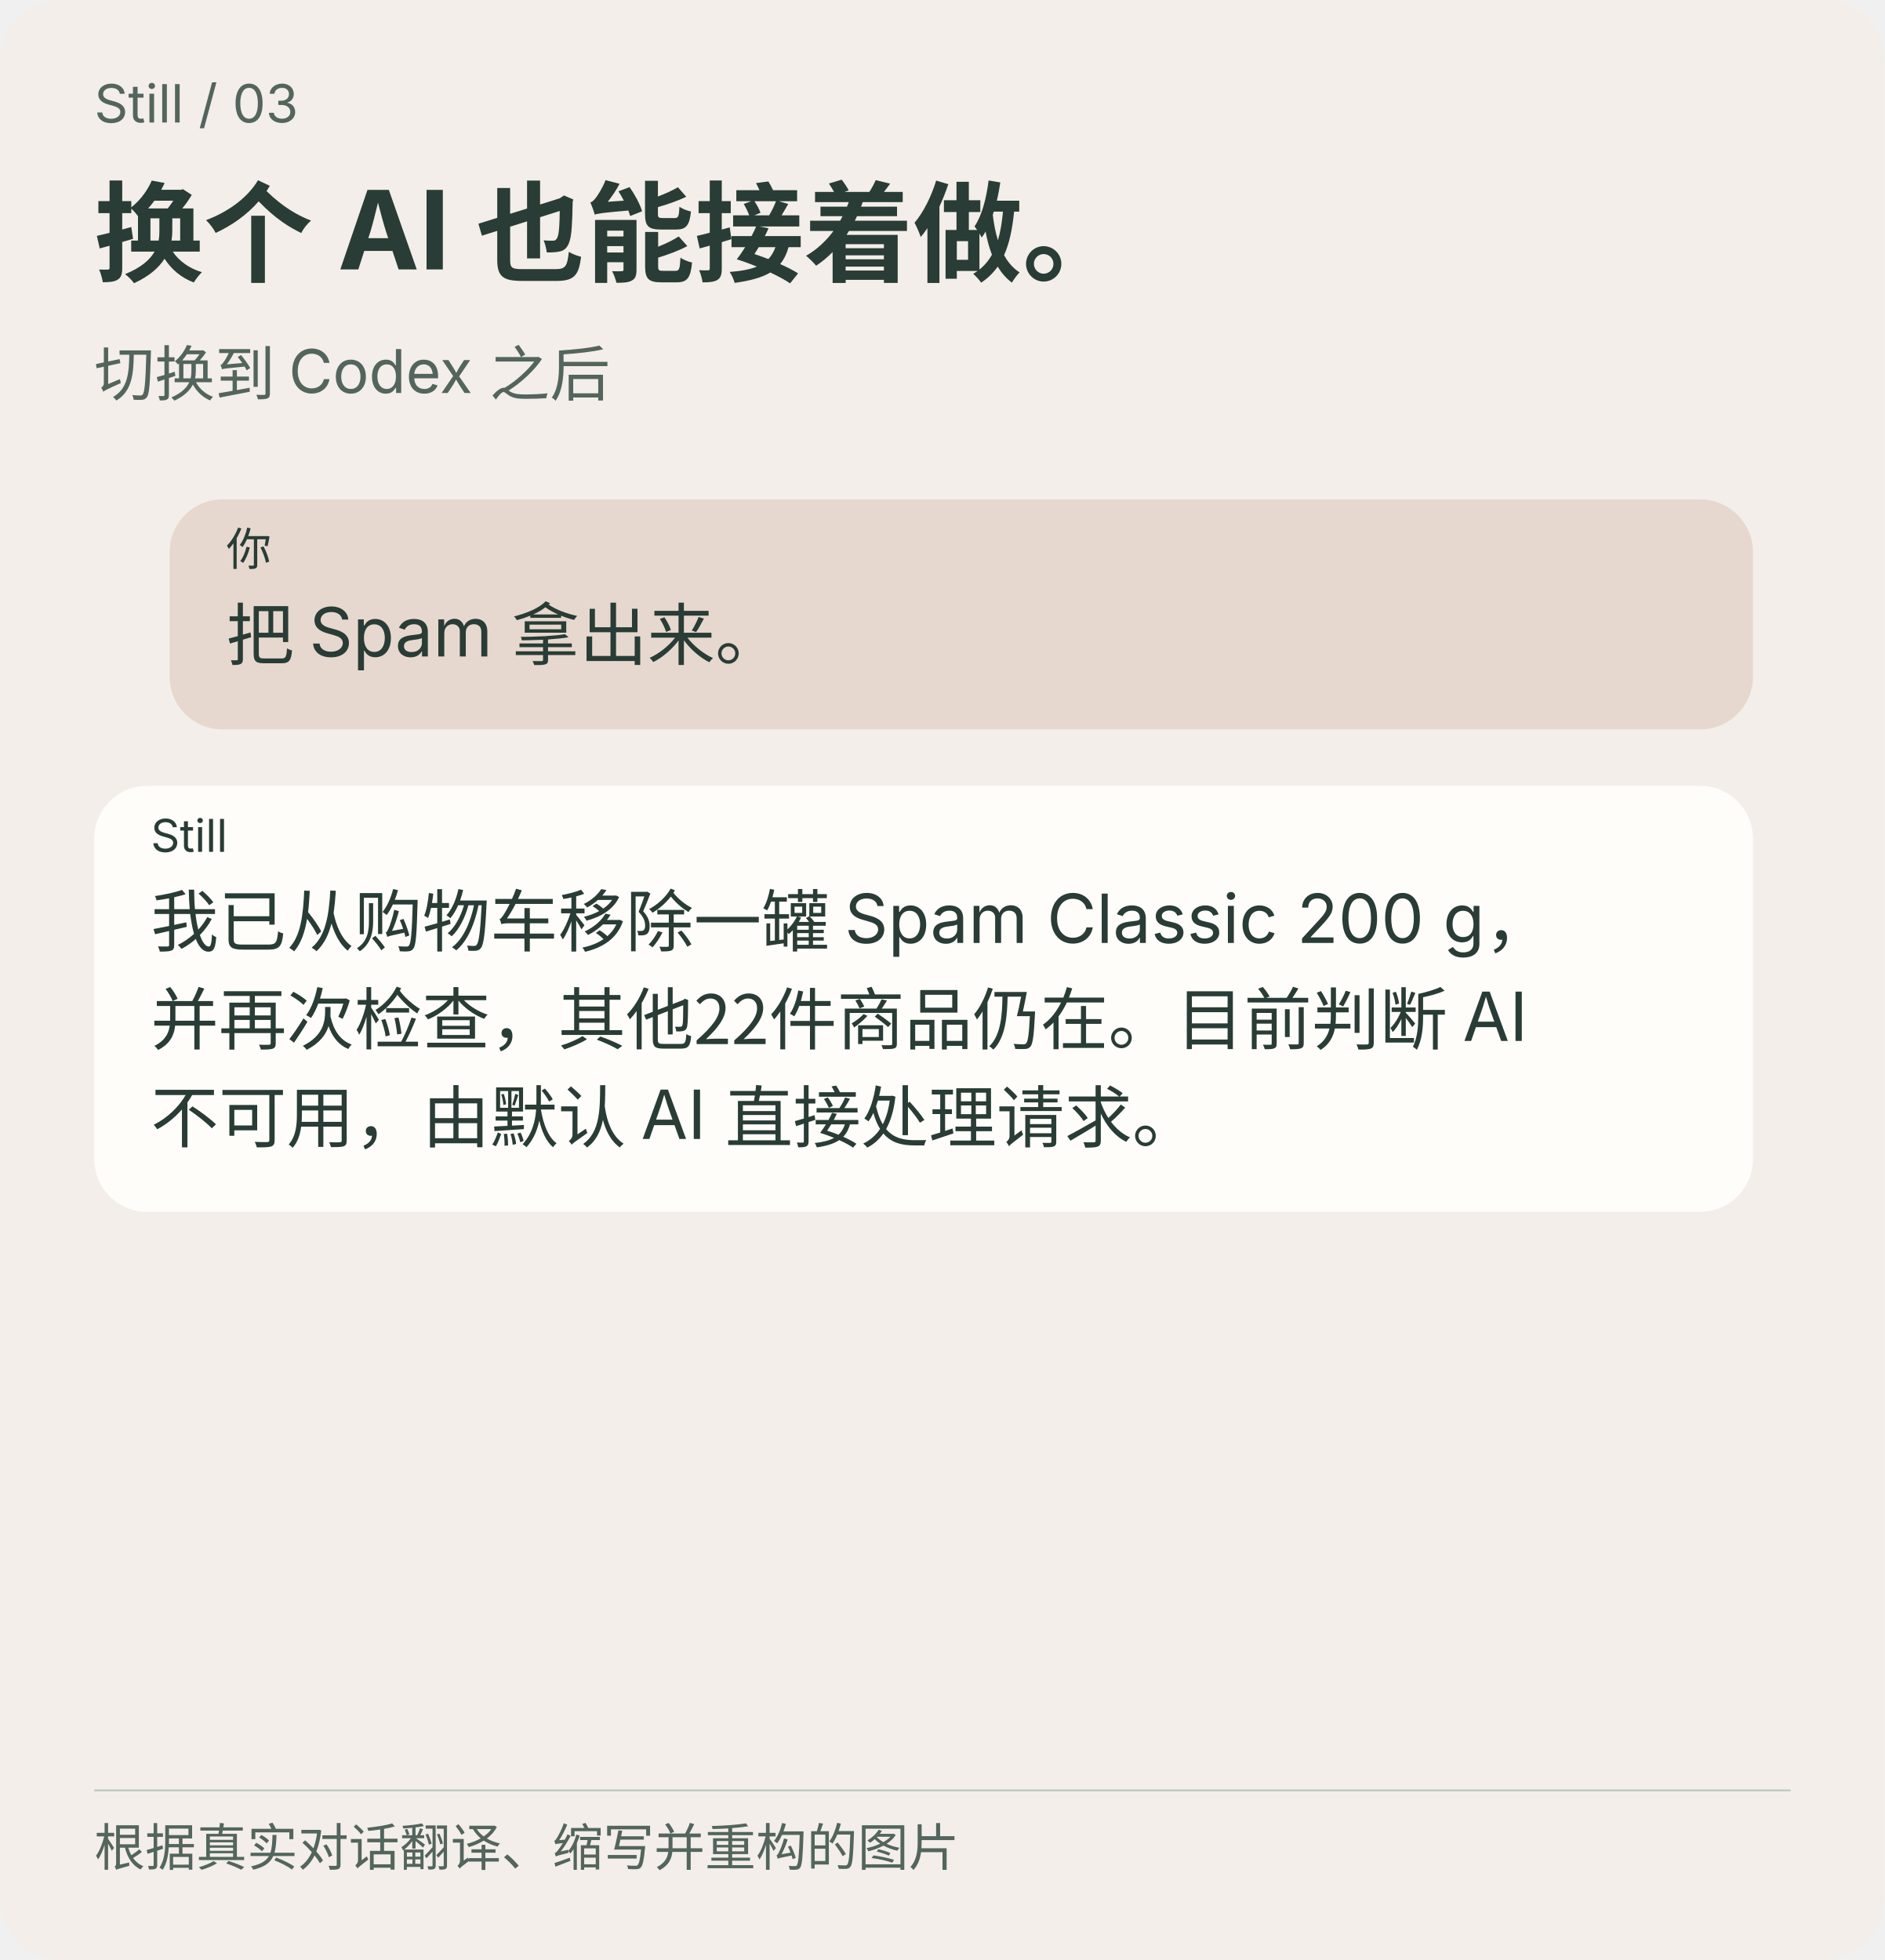
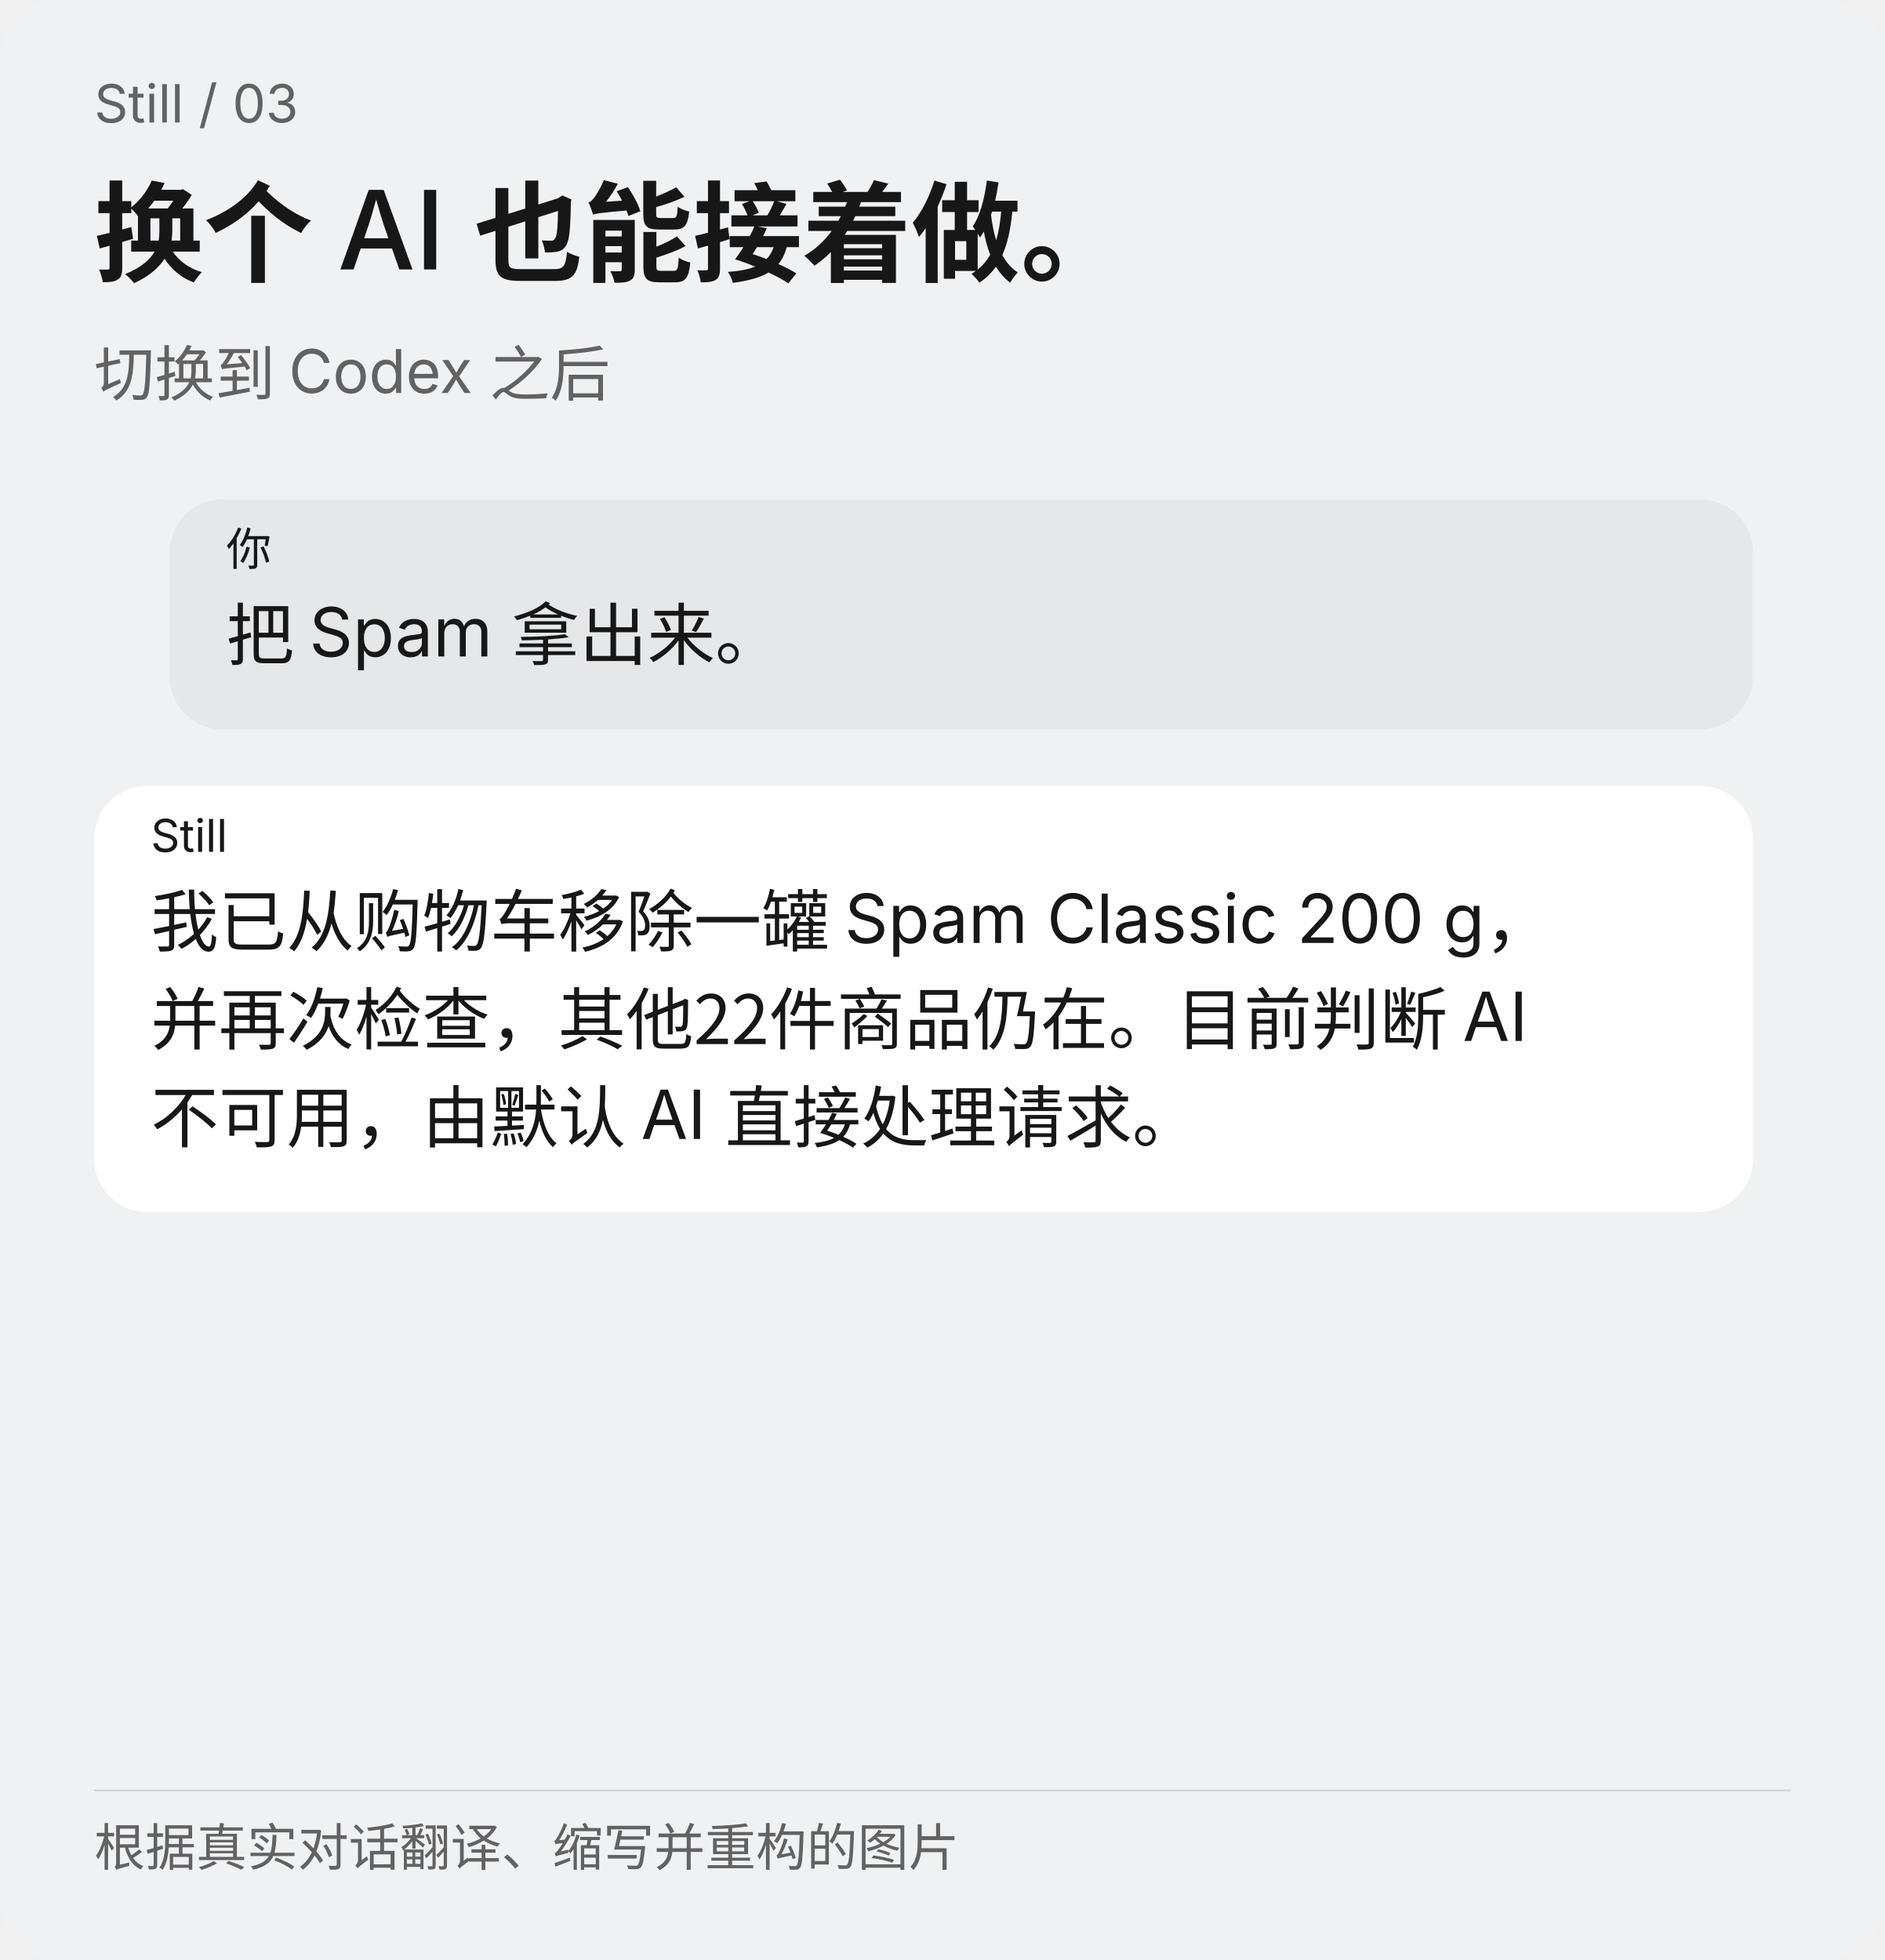
<svg xmlns="http://www.w3.org/2000/svg" width="1000" height="1040" viewBox="0 0 1000 1040" xml:lang="zh-CN">
-   <rect width="1000" height="1040" rx="32" fill="#f3eee9" />
+   <rect width="1000" height="1040" rx="32" fill="#f0f1f3" />
  <g font-family="system-ui, -apple-system, sans-serif">
-     <text x="50" y="65" font-size="28" fill="#53655c">Still / 03</text>
-     <text x="50" y="145" font-size="58" font-weight="650" fill="#293c35">换个 AI 也能接着做。</text>
-     <text x="50" y="210" font-size="32" fill="#53655c">切换到 Codex 之后</text>
-     <rect x="90" y="265" width="840" height="122" rx="28" fill="#e6d8ce" />
-     <text x="120" y="300" font-size="24" fill="#293c35">你</text>
-     <text x="120" y="350" font-size="36" fill="#293c35">把 Spam 拿出来。</text>
-     <rect x="50" y="417" width="880" height="226" rx="28" fill="#fffdfa" />
-     <text x="80" y="452" font-size="24" fill="#293c35">Still</text>
-     <text x="80" y="502" font-size="36" fill="#293c35">我已从购物车移除一罐 Spam Classic 200 g，</text>
-     <text x="80" y="554" font-size="36" fill="#293c35">并再次检查，其他22件商品仍在。目前判断 AI </text>
-     <text x="80" y="606" font-size="36" fill="#293c35">不可用，由默认 AI 直接处理请求。</text>
-     <path d="M50 950H950" stroke="#bdc9bd" />
-     <text x="50" y="990" font-size="27" fill="#53655c">根据真实对话翻译、缩写并重构的图片</text>
+     <text x="50" y="65" font-size="28" fill="#626262">Still / 03</text>
+     <text x="50" y="145" font-size="58" font-weight="550" fill="#171717">换个 AI 也能接着做。</text>
+     <text x="50" y="210" font-size="32" fill="#626262">切换到 Codex 之后</text>
+     <rect x="90" y="265" width="840" height="122" rx="28" fill="#e5e7e9" />
+     <text x="120" y="300" font-size="24" fill="#171717">你</text>
+     <text x="120" y="350" font-size="36" fill="#171717">把 Spam 拿出来。</text>
+     <rect x="50" y="417" width="880" height="226" rx="28" fill="#ffffff" />
+     <text x="80" y="452" font-size="24" fill="#171717">Still</text>
+     <text x="80" y="502" font-size="36" fill="#171717">我已从购物车移除一罐 Spam Classic 200 g，</text>
+     <text x="80" y="554" font-size="36" fill="#171717">并再次检查，其他22件商品仍在。目前判断 AI </text>
+     <text x="80" y="606" font-size="36" fill="#171717">不可用，由默认 AI 直接处理请求。</text>
+     <path d="M50 950H950" stroke="#d5d5d5" />
+     <text x="50" y="990" font-size="27" fill="#626262">根据真实对话翻译、缩写并重构的图片</text>
  </g>
</svg>
